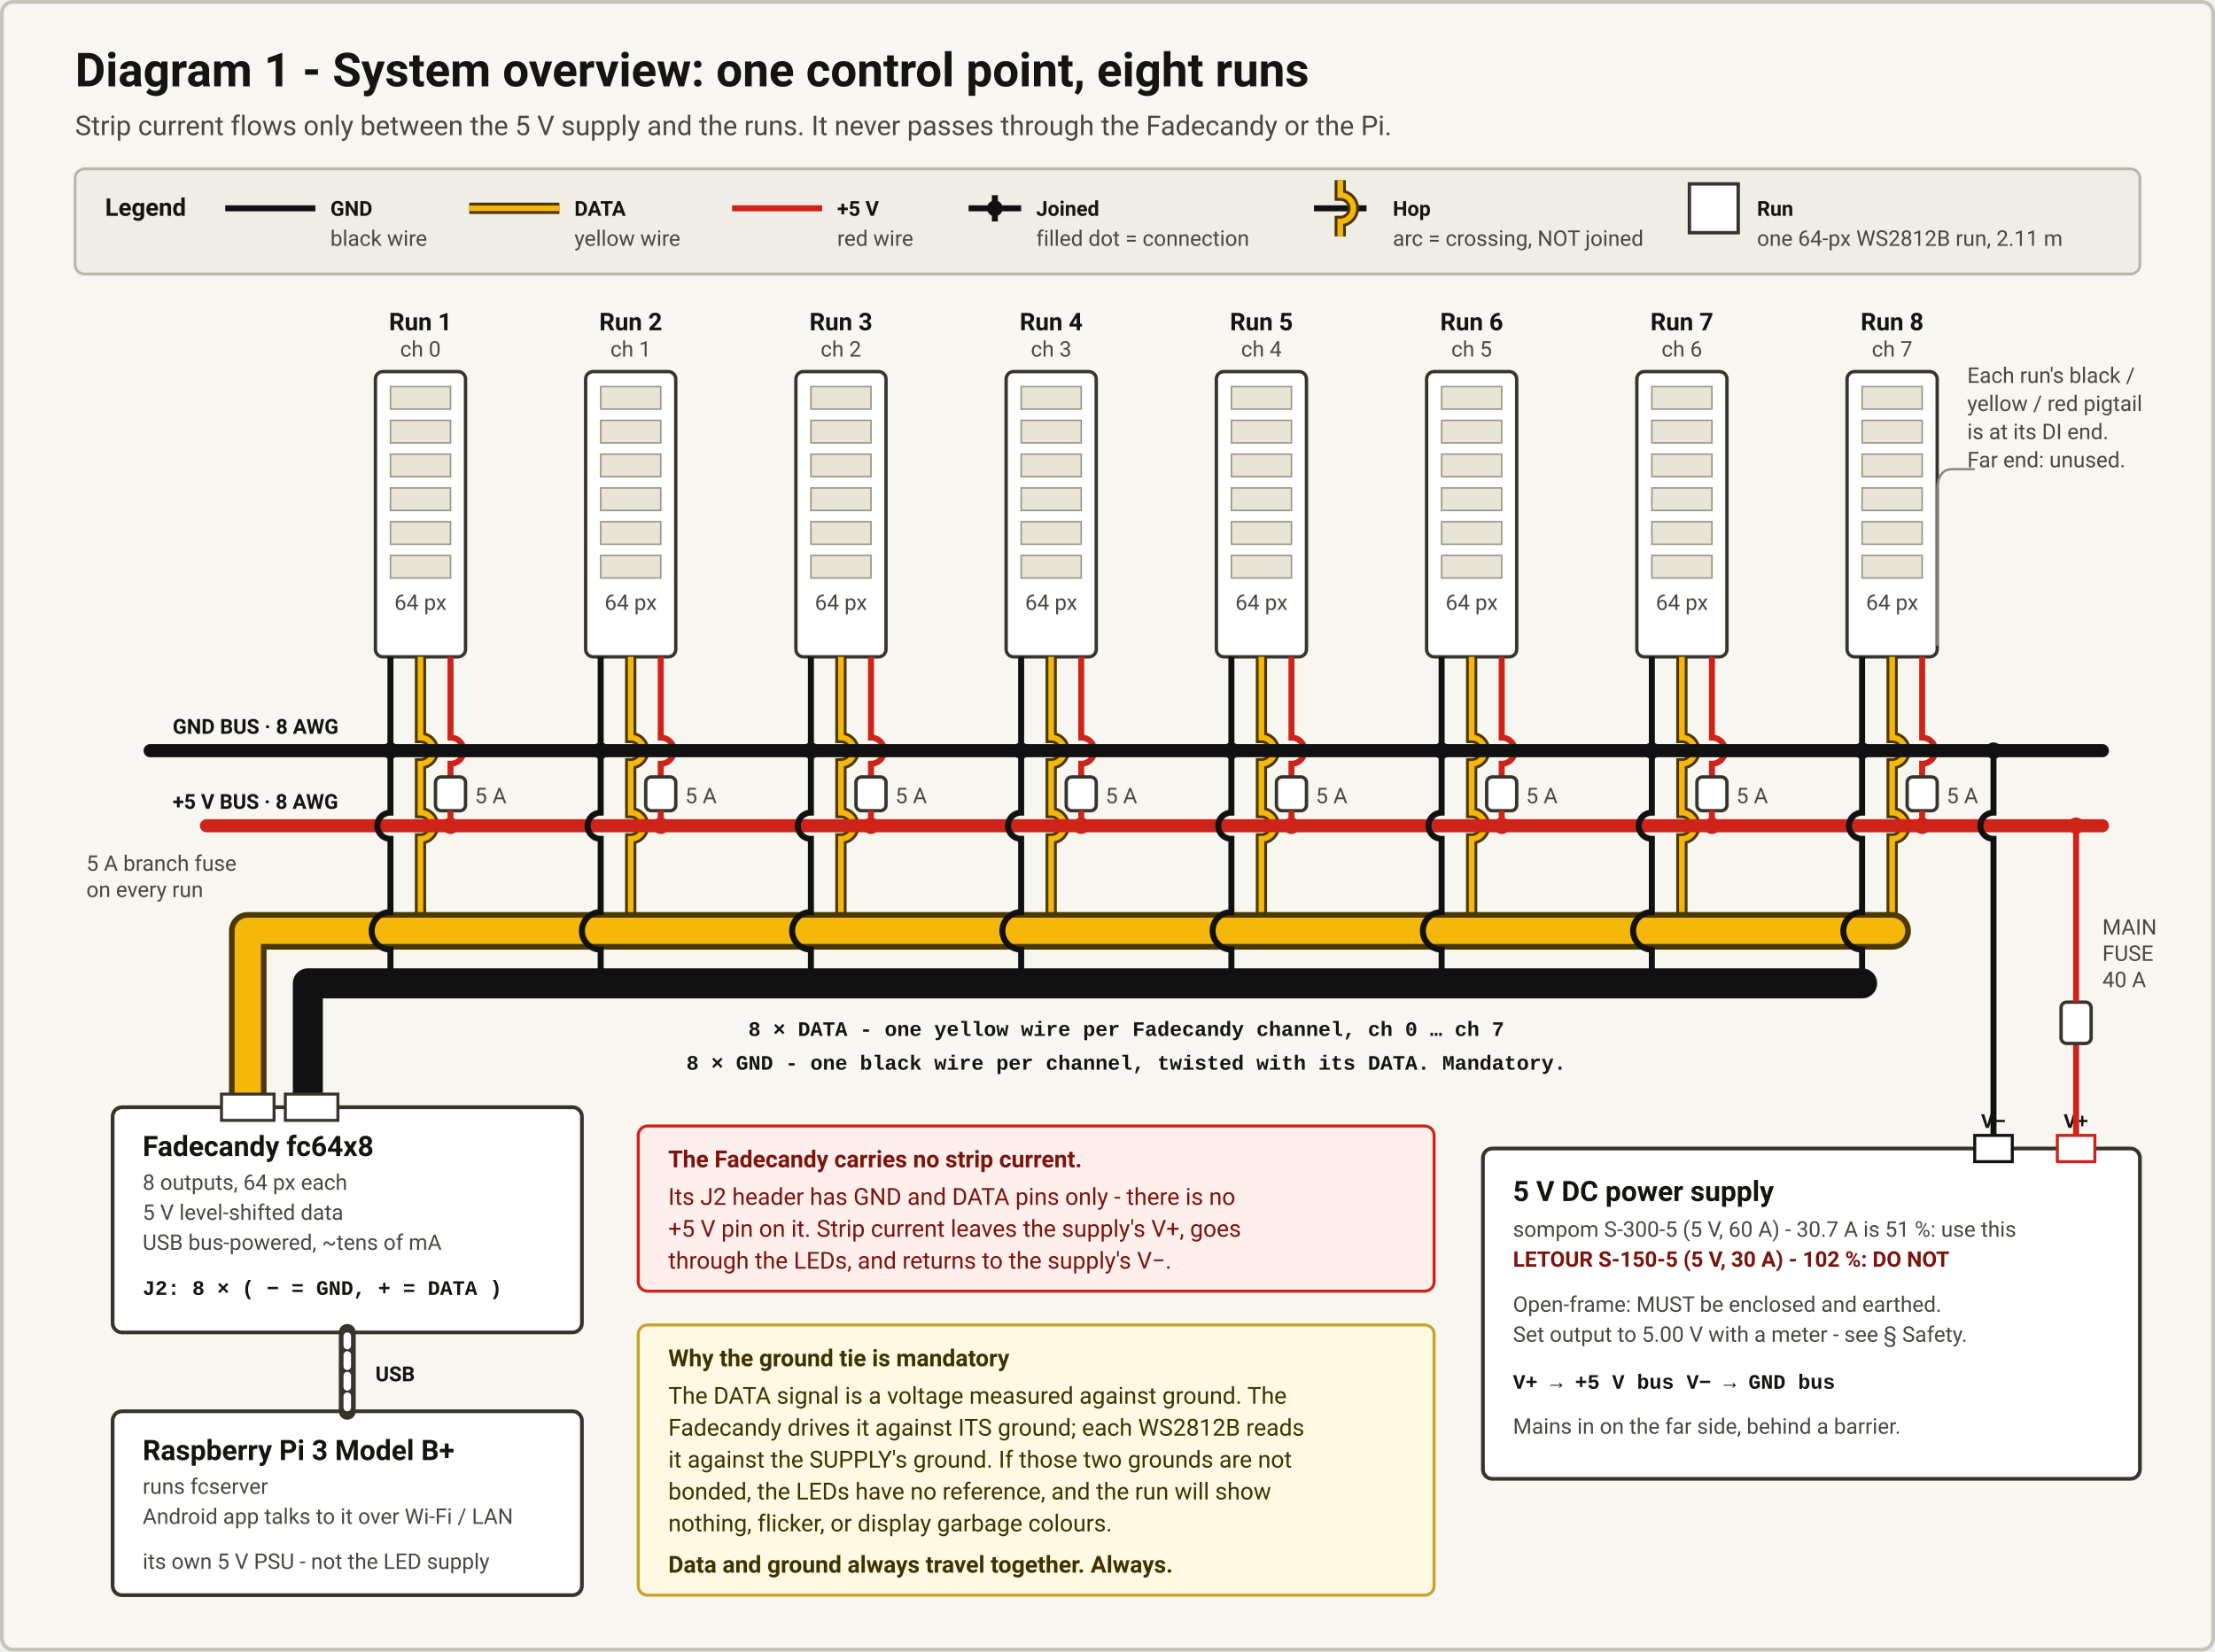
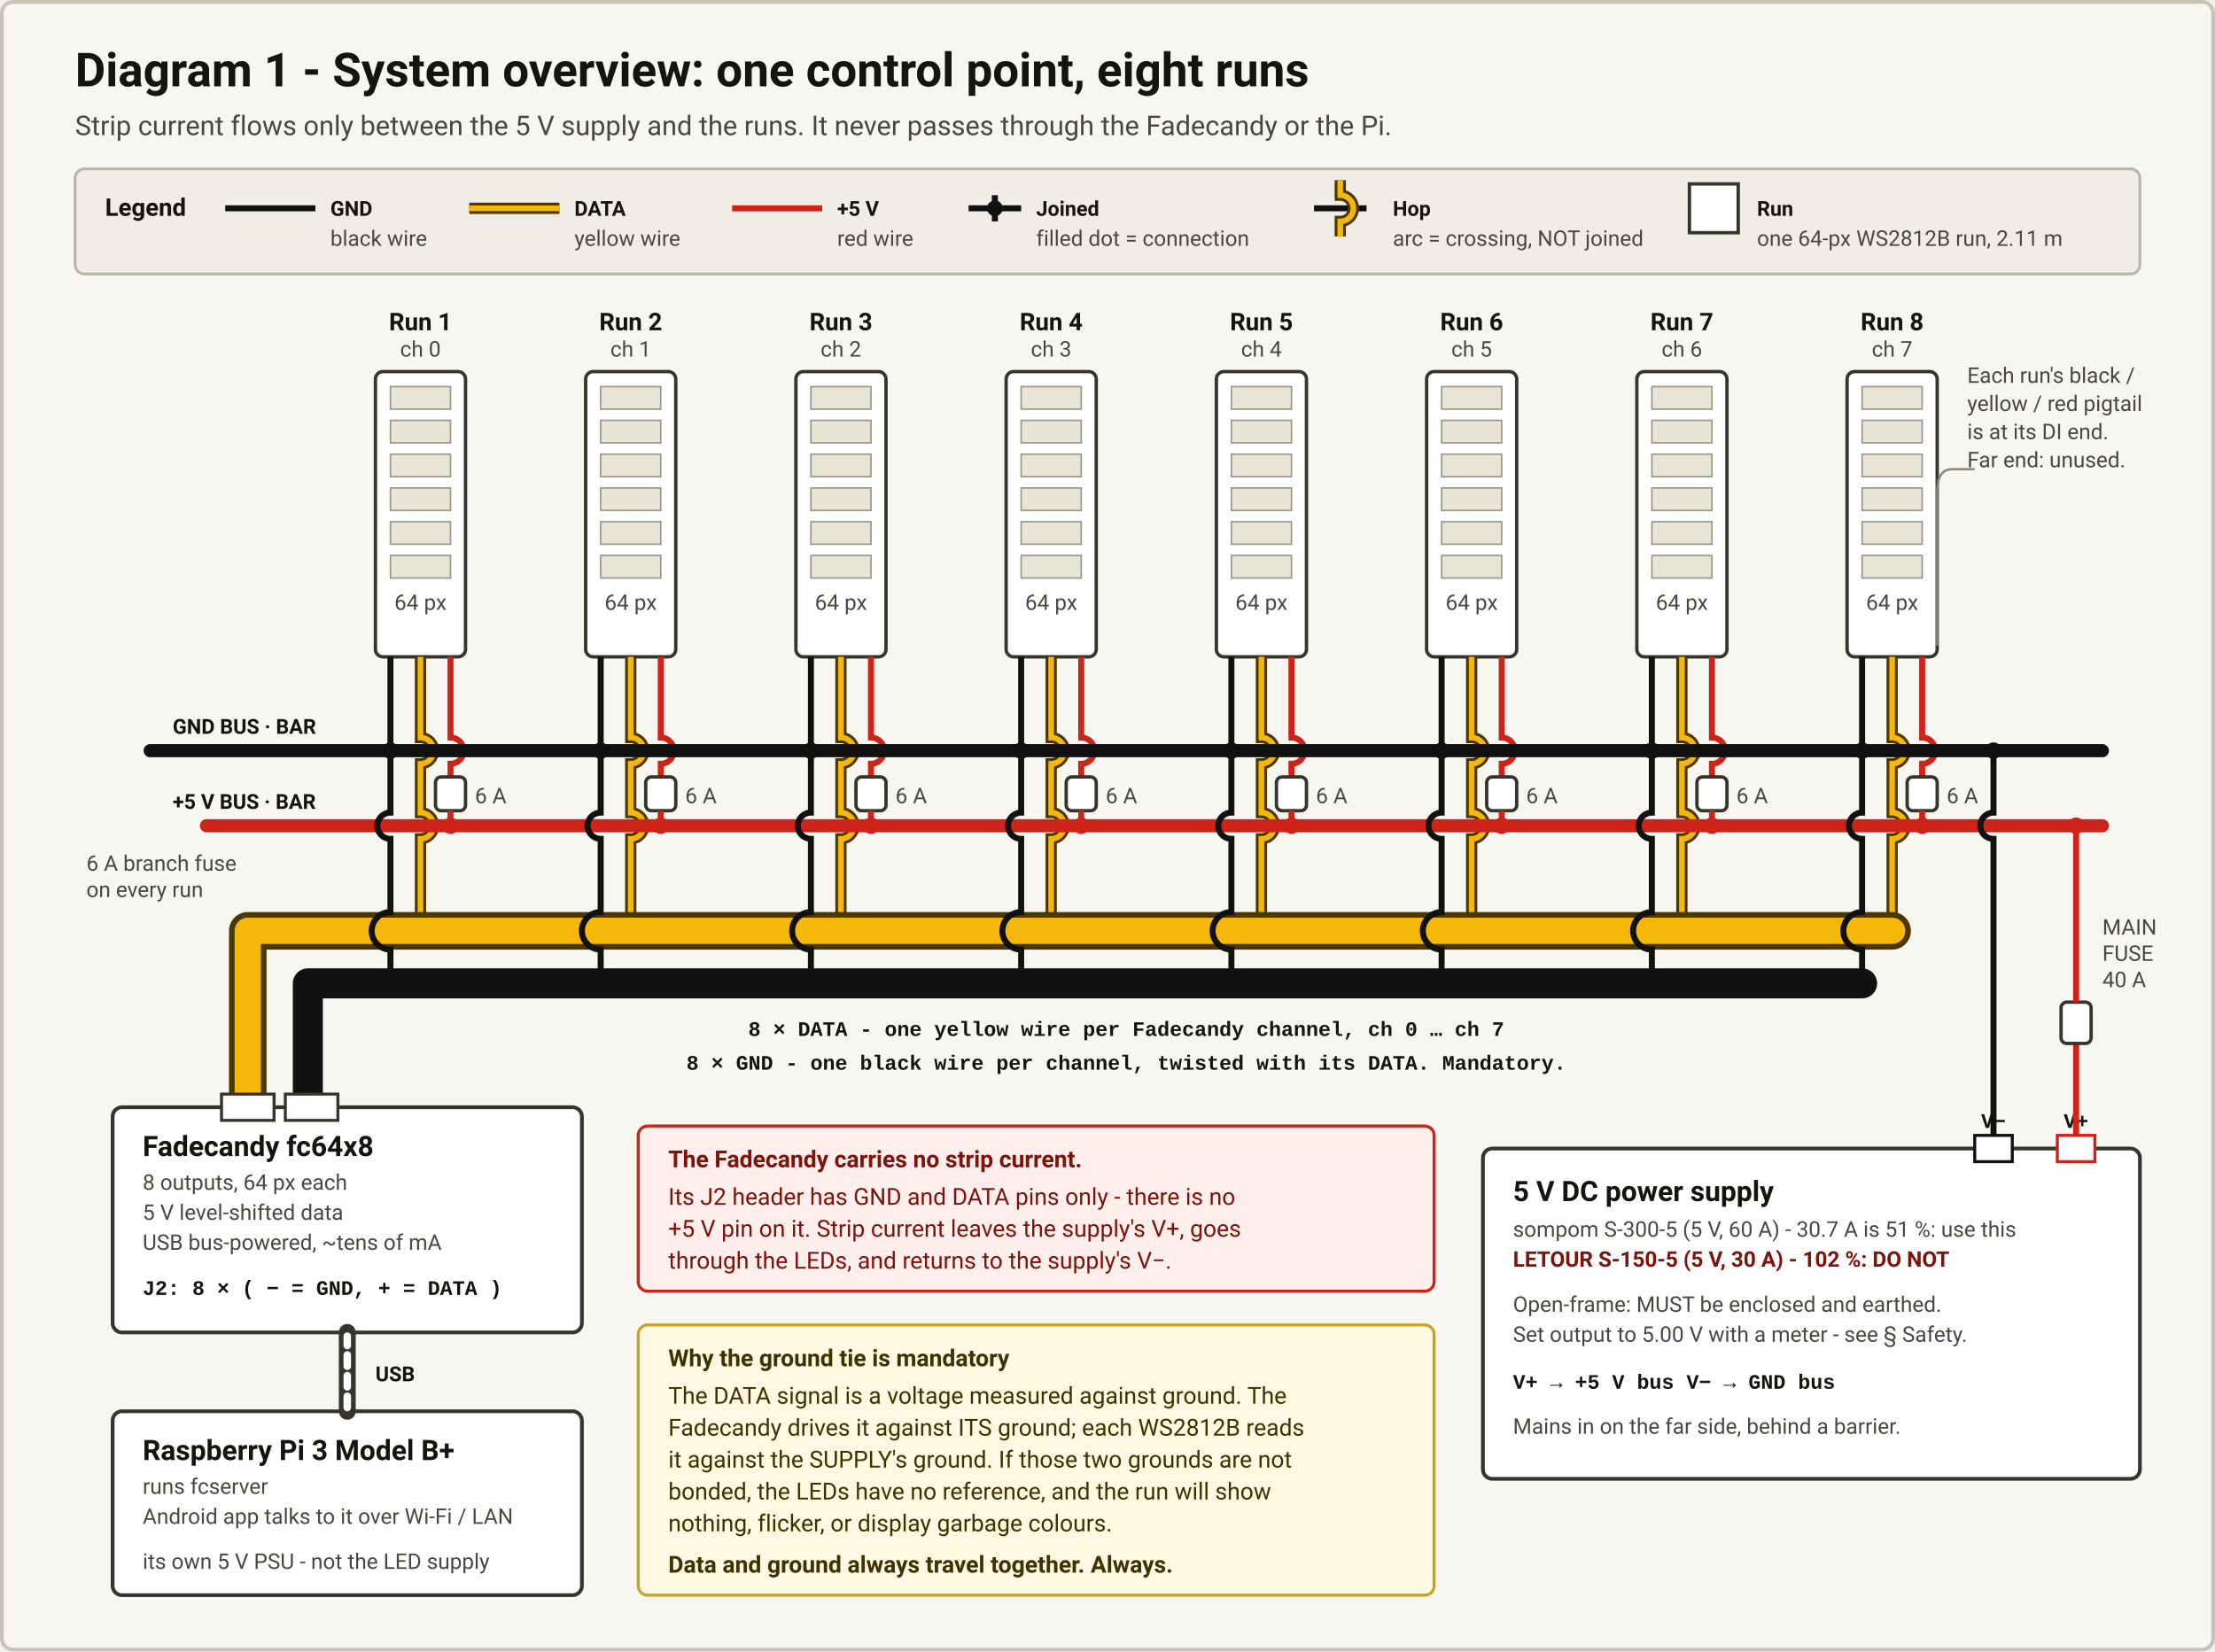
<svg xmlns="http://www.w3.org/2000/svg" viewBox="0 0 1180 880" width="1180" height="880" role="img" aria-labelledby="t1 d1">
  <style>
    .bg      { fill:#F7F6F1; stroke:#C7C3B8; stroke-width:2; }
    .ttl     { font:700 25px ui-sans-serif,system-ui,'Segoe UI',Roboto,Helvetica,Arial,sans-serif; fill:#15140F; }
    .sub     { font:400 14.5px ui-sans-serif,system-ui,'Segoe UI',Roboto,Helvetica,Arial,sans-serif; fill:#4A4740; }
    .lbl     { font:600 13px ui-sans-serif,system-ui,'Segoe UI',Roboto,Helvetica,Arial,sans-serif; fill:#15140F; }
    .lbls    { font:400 11.5px ui-sans-serif,system-ui,'Segoe UI',Roboto,Helvetica,Arial,sans-serif; fill:#4A4740; }
    .wlbl    { font:700 11px ui-sans-serif,system-ui,'Segoe UI',Roboto,Helvetica,Arial,sans-serif; fill:#15140F; }
    .boxttl  { font:700 15px ui-sans-serif,system-ui,'Segoe UI',Roboto,Helvetica,Arial,sans-serif; fill:#15140F; }
    .mono    { font:600 11px ui-monospace,'SFMono-Regular',Consolas,'Liberation Mono',monospace; fill:#15140F; }

    .box     { fill:#FFFFFF; stroke:#37342C; stroke-width:2; }
    .fuse    { fill:#FFFFFF; stroke:#37342C; stroke-width:1.8; }
    .panel   { fill:#EFEDE5; stroke:#B9B5A8; stroke-width:1.5; }
    .strip   { fill:#FFFFFF; stroke:#37342C; stroke-width:1.8; }
    .led     { fill:#E8E4D6; stroke:#9A9587; stroke-width:0.8; }

    .gnd     { stroke:#111111; stroke-width:3.2; fill:none; }
    .pwr     { stroke:#CE2318; stroke-width:3.2; fill:none; }
    .datc    { stroke:#4A3800; stroke-width:6;   fill:none; }
    .dat     { stroke:#F5B70A; stroke-width:3;   fill:none; }

    .busg    { stroke:#111111; stroke-width:7; fill:none; stroke-linecap:round; }
    .busp    { stroke:#CE2318; stroke-width:7; fill:none; stroke-linecap:round; }

    .bandc   { stroke:#4A3800; stroke-width:20; fill:none; stroke-linejoin:round; stroke-linecap:round; }
    .band    { stroke:#F5B70A; stroke-width:14; fill:none; stroke-linejoin:round; stroke-linecap:round; }
    .bandg   { stroke:#111111; stroke-width:16; fill:none; stroke-linejoin:round; stroke-linecap:round; }

    .usbc    { stroke:#37342C; stroke-width:9; fill:none; stroke-linecap:round; }
    .usb     { stroke:#FFFFFF; stroke-width:4; fill:none; stroke-linecap:round; stroke-dasharray:6 5; }

    .dot     { fill:#111111; }
    .dotr    { fill:#CE2318; }
    .note    { fill:#FFF9E3; stroke:#C9A227; stroke-width:1.6; }
    .notet   { font:600 12.5px ui-sans-serif,system-ui,'Segoe UI',Roboto,Helvetica,Arial,sans-serif; fill:#3D3200; }
    .warn    { fill:#FFEFEC; stroke:#CE2318; stroke-width:1.6; }
    .warnt   { font:600 12.5px ui-sans-serif,system-ui,'Segoe UI',Roboto,Helvetica,Arial,sans-serif; fill:#7A140C; }
  </style>
  <rect class="bg" x="1" y="1" width="1178" height="878" rx="6" />
  <text class="ttl" x="40" y="46">Diagram 1 - System overview: one control point, eight runs</text>
  <text class="sub" x="40" y="72">Strip current flows only between the 5 V supply and the runs. It never passes through the Fadecandy or the Pi.</text>
  <rect class="panel" x="40" y="90" width="1100" height="56" rx="5" />
  <text class="lbl" x="56" y="115">Legend</text>
  <path class="gnd" d="M 120 111 H 168" />
  <text class="wlbl" x="176" y="115">GND</text>
  <text class="lbls" x="176" y="131">black wire</text>
  <path class="datc" d="M 250 111 H 298" />
  <path class="dat" d="M 250 111 H 298" />
  <text class="wlbl" x="306" y="115">DATA</text>
  <text class="lbls" x="306" y="131">yellow wire</text>
  <path class="pwr" d="M 390 111 H 438" />
  <text class="wlbl" x="446" y="115">+5 V</text>
  <text class="lbls" x="446" y="131">red wire</text>
  <path class="gnd" d="M 530 104 V 118" />
  <path class="gnd" d="M 516 111 H 544" />
  <circle class="dot" cx="530" cy="111" r="4.2" />
  <text class="wlbl" x="552" y="115">Joined</text>
  <text class="lbls" x="552" y="131">filled dot = connection</text>
  <path class="gnd" d="M 700 111 H 728" />
  <path class="datc" d="M 714 96 V 104 A 7 7 0 0 1 714 118 V 126" />
  <path class="dat" d="M 714 96 V 104 A 7 7 0 0 1 714 118 V 126" />
  <text class="wlbl" x="742" y="115">Hop</text>
  <text class="lbls" x="742" y="131">arc = crossing, NOT joined</text>
  <rect x="900" y="98" width="26" height="26" class="strip" />
  <text class="wlbl" x="936" y="115">Run</text>
  <text class="lbls" x="936" y="131">one 64-px WS2812B run, 2.11 m</text>
  <g>
    <text class="lbl" x="224" y="176" text-anchor="middle">Run 1</text>
    <text class="lbls" x="224" y="190" text-anchor="middle">ch 0</text>
    <rect class="strip" x="200" y="198" width="48" height="152" rx="4" />
    <text class="lbl" x="336" y="176" text-anchor="middle">Run 2</text>
    <text class="lbls" x="336" y="190" text-anchor="middle">ch 1</text>
    <rect class="strip" x="312" y="198" width="48" height="152" rx="4" />
    <text class="lbl" x="448" y="176" text-anchor="middle">Run 3</text>
    <text class="lbls" x="448" y="190" text-anchor="middle">ch 2</text>
    <rect class="strip" x="424" y="198" width="48" height="152" rx="4" />
    <text class="lbl" x="560" y="176" text-anchor="middle">Run 4</text>
    <text class="lbls" x="560" y="190" text-anchor="middle">ch 3</text>
    <rect class="strip" x="536" y="198" width="48" height="152" rx="4" />
    <text class="lbl" x="672" y="176" text-anchor="middle">Run 5</text>
    <text class="lbls" x="672" y="190" text-anchor="middle">ch 4</text>
    <rect class="strip" x="648" y="198" width="48" height="152" rx="4" />
    <text class="lbl" x="784" y="176" text-anchor="middle">Run 6</text>
    <text class="lbls" x="784" y="190" text-anchor="middle">ch 5</text>
    <rect class="strip" x="760" y="198" width="48" height="152" rx="4" />
    <text class="lbl" x="896" y="176" text-anchor="middle">Run 7</text>
    <text class="lbls" x="896" y="190" text-anchor="middle">ch 6</text>
    <rect class="strip" x="872" y="198" width="48" height="152" rx="4" />
    <text class="lbl" x="1008" y="176" text-anchor="middle">Run 8</text>
    <text class="lbls" x="1008" y="190" text-anchor="middle">ch 7</text>
    <rect class="strip" x="984" y="198" width="48" height="152" rx="4" />
  </g>
  <g>
    <g>
      <rect class="led" x="208" y="206" width="32" height="12" />
      <rect class="led" x="208" y="224" width="32" height="12" />
      <rect class="led" x="208" y="242" width="32" height="12" />
      <rect class="led" x="208" y="260" width="32" height="12" />
      <rect class="led" x="208" y="278" width="32" height="12" />
      <rect class="led" x="208" y="296" width="32" height="12" />
      <text class="lbls" x="224" y="325" text-anchor="middle">64 px</text>
    </g>
    <g>
      <rect class="led" x="320" y="206" width="32" height="12" />
      <rect class="led" x="320" y="224" width="32" height="12" />
      <rect class="led" x="320" y="242" width="32" height="12" />
      <rect class="led" x="320" y="260" width="32" height="12" />
      <rect class="led" x="320" y="278" width="32" height="12" />
      <rect class="led" x="320" y="296" width="32" height="12" />
      <text class="lbls" x="336" y="325" text-anchor="middle">64 px</text>
    </g>
    <g>
      <rect class="led" x="432" y="206" width="32" height="12" />
      <rect class="led" x="432" y="224" width="32" height="12" />
      <rect class="led" x="432" y="242" width="32" height="12" />
      <rect class="led" x="432" y="260" width="32" height="12" />
      <rect class="led" x="432" y="278" width="32" height="12" />
      <rect class="led" x="432" y="296" width="32" height="12" />
      <text class="lbls" x="448" y="325" text-anchor="middle">64 px</text>
    </g>
    <g>
      <rect class="led" x="544" y="206" width="32" height="12" />
      <rect class="led" x="544" y="224" width="32" height="12" />
      <rect class="led" x="544" y="242" width="32" height="12" />
      <rect class="led" x="544" y="260" width="32" height="12" />
      <rect class="led" x="544" y="278" width="32" height="12" />
      <rect class="led" x="544" y="296" width="32" height="12" />
      <text class="lbls" x="560" y="325" text-anchor="middle">64 px</text>
    </g>
    <g>
      <rect class="led" x="656" y="206" width="32" height="12" />
      <rect class="led" x="656" y="224" width="32" height="12" />
      <rect class="led" x="656" y="242" width="32" height="12" />
      <rect class="led" x="656" y="260" width="32" height="12" />
      <rect class="led" x="656" y="278" width="32" height="12" />
      <rect class="led" x="656" y="296" width="32" height="12" />
      <text class="lbls" x="672" y="325" text-anchor="middle">64 px</text>
    </g>
    <g>
      <rect class="led" x="768" y="206" width="32" height="12" />
      <rect class="led" x="768" y="224" width="32" height="12" />
      <rect class="led" x="768" y="242" width="32" height="12" />
      <rect class="led" x="768" y="260" width="32" height="12" />
      <rect class="led" x="768" y="278" width="32" height="12" />
      <rect class="led" x="768" y="296" width="32" height="12" />
      <text class="lbls" x="784" y="325" text-anchor="middle">64 px</text>
    </g>
    <g>
      <rect class="led" x="880" y="206" width="32" height="12" />
      <rect class="led" x="880" y="224" width="32" height="12" />
      <rect class="led" x="880" y="242" width="32" height="12" />
      <rect class="led" x="880" y="260" width="32" height="12" />
      <rect class="led" x="880" y="278" width="32" height="12" />
      <rect class="led" x="880" y="296" width="32" height="12" />
      <text class="lbls" x="896" y="325" text-anchor="middle">64 px</text>
    </g>
    <g>
      <rect class="led" x="992" y="206" width="32" height="12" />
      <rect class="led" x="992" y="224" width="32" height="12" />
      <rect class="led" x="992" y="242" width="32" height="12" />
      <rect class="led" x="992" y="260" width="32" height="12" />
      <rect class="led" x="992" y="278" width="32" height="12" />
      <rect class="led" x="992" y="296" width="32" height="12" />
      <text class="lbls" x="1008" y="325" text-anchor="middle">64 px</text>
    </g>
  </g>
  <g>
    <path class="gnd" d="M 208 350 V 400" />
    <path class="gnd" d="M 320 350 V 400" />
    <path class="gnd" d="M 432 350 V 400" />
    <path class="gnd" d="M 544 350 V 400" />
    <path class="gnd" d="M 656 350 V 400" />
    <path class="gnd" d="M 768 350 V 400" />
    <path class="gnd" d="M 880 350 V 400" />
    <path class="gnd" d="M 992 350 V 400" />
    <path class="pwr" d="M 240 350 V 393 A 7 7 0 0 1 240 407 V 414" />
    <rect class="fuse" x="232" y="414" width="16" height="18" rx="3" />
    <path class="pwr" d="M 240 432 V 440" />
-     <text class="lbls" x="253" y="428">5 A</text>
+     <text class="lbls" x="253" y="428">6 A</text>
    <path class="pwr" d="M 352 350 V 393 A 7 7 0 0 1 352 407 V 414" />
    <rect class="fuse" x="344" y="414" width="16" height="18" rx="3" />
    <path class="pwr" d="M 352 432 V 440" />
-     <text class="lbls" x="365" y="428">5 A</text>
+     <text class="lbls" x="365" y="428">6 A</text>
    <path class="pwr" d="M 464 350 V 393 A 7 7 0 0 1 464 407 V 414" />
    <rect class="fuse" x="456" y="414" width="16" height="18" rx="3" />
    <path class="pwr" d="M 464 432 V 440" />
-     <text class="lbls" x="477" y="428">5 A</text>
+     <text class="lbls" x="477" y="428">6 A</text>
    <path class="pwr" d="M 576 350 V 393 A 7 7 0 0 1 576 407 V 414" />
    <rect class="fuse" x="568" y="414" width="16" height="18" rx="3" />
    <path class="pwr" d="M 576 432 V 440" />
-     <text class="lbls" x="589" y="428">5 A</text>
+     <text class="lbls" x="589" y="428">6 A</text>
    <path class="pwr" d="M 688 350 V 393 A 7 7 0 0 1 688 407 V 414" />
    <rect class="fuse" x="680" y="414" width="16" height="18" rx="3" />
    <path class="pwr" d="M 688 432 V 440" />
-     <text class="lbls" x="701" y="428">5 A</text>
+     <text class="lbls" x="701" y="428">6 A</text>
    <path class="pwr" d="M 800 350 V 393 A 7 7 0 0 1 800 407 V 414" />
    <rect class="fuse" x="792" y="414" width="16" height="18" rx="3" />
    <path class="pwr" d="M 800 432 V 440" />
-     <text class="lbls" x="813" y="428">5 A</text>
+     <text class="lbls" x="813" y="428">6 A</text>
    <path class="pwr" d="M 912 350 V 393 A 7 7 0 0 1 912 407 V 414" />
    <rect class="fuse" x="904" y="414" width="16" height="18" rx="3" />
    <path class="pwr" d="M 912 432 V 440" />
-     <text class="lbls" x="925" y="428">5 A</text>
+     <text class="lbls" x="925" y="428">6 A</text>
    <path class="pwr" d="M 1024 350 V 393 A 7 7 0 0 1 1024 407 V 414" />
    <rect class="fuse" x="1016" y="414" width="16" height="18" rx="3" />
    <path class="pwr" d="M 1024 432 V 440" />
-     <text class="lbls" x="1037" y="428">5 A</text>
+     <text class="lbls" x="1037" y="428">6 A</text>
    <g>
      <path class="datc" d="M 224 350 V 393 A 7 7 0 0 1 224 407 V 433 A 7 7 0 0 1 224 447 V 496" />
      <path class="dat" d="M 224 350 V 393 A 7 7 0 0 1 224 407 V 433 A 7 7 0 0 1 224 447 V 496" />
      <path class="datc" d="M 336 350 V 393 A 7 7 0 0 1 336 407 V 433 A 7 7 0 0 1 336 447 V 496" />
      <path class="dat" d="M 336 350 V 393 A 7 7 0 0 1 336 407 V 433 A 7 7 0 0 1 336 447 V 496" />
      <path class="datc" d="M 448 350 V 393 A 7 7 0 0 1 448 407 V 433 A 7 7 0 0 1 448 447 V 496" />
      <path class="dat" d="M 448 350 V 393 A 7 7 0 0 1 448 407 V 433 A 7 7 0 0 1 448 447 V 496" />
      <path class="datc" d="M 560 350 V 393 A 7 7 0 0 1 560 407 V 433 A 7 7 0 0 1 560 447 V 496" />
      <path class="dat" d="M 560 350 V 393 A 7 7 0 0 1 560 407 V 433 A 7 7 0 0 1 560 447 V 496" />
      <path class="datc" d="M 672 350 V 393 A 7 7 0 0 1 672 407 V 433 A 7 7 0 0 1 672 447 V 496" />
      <path class="dat" d="M 672 350 V 393 A 7 7 0 0 1 672 407 V 433 A 7 7 0 0 1 672 447 V 496" />
      <path class="datc" d="M 784 350 V 393 A 7 7 0 0 1 784 407 V 433 A 7 7 0 0 1 784 447 V 496" />
      <path class="dat" d="M 784 350 V 393 A 7 7 0 0 1 784 407 V 433 A 7 7 0 0 1 784 447 V 496" />
      <path class="datc" d="M 896 350 V 393 A 7 7 0 0 1 896 407 V 433 A 7 7 0 0 1 896 447 V 496" />
      <path class="dat" d="M 896 350 V 393 A 7 7 0 0 1 896 407 V 433 A 7 7 0 0 1 896 447 V 496" />
      <path class="datc" d="M 1008 350 V 393 A 7 7 0 0 1 1008 407 V 433 A 7 7 0 0 1 1008 447 V 496" />
      <path class="dat" d="M 1008 350 V 393 A 7 7 0 0 1 1008 407 V 433 A 7 7 0 0 1 1008 447 V 496" />
    </g>
  </g>
  <path d="M 1052 250 H 1040 Q 1032 250 1032 262 V 344" fill="none" stroke="#8A857A" stroke-width="1.2" />
  <text class="lbls" x="1048" y="204">Each run's black /</text>
  <text class="lbls" x="1048" y="219">yellow / red pigtail</text>
  <text class="lbls" x="1048" y="234">is at its DI end.</text>
  <text class="lbls" x="1048" y="249">Far end: unused.</text>
  <path class="busg" d="M 80 400 H 1120" />
  <path class="busp" d="M 110 440 H 1120" />
  <g>
    <circle class="dot" cx="208" cy="400" r="4.4" />
    <circle class="dot" cx="320" cy="400" r="4.4" />
    <circle class="dot" cx="432" cy="400" r="4.4" />
    <circle class="dot" cx="544" cy="400" r="4.4" />
    <circle class="dot" cx="656" cy="400" r="4.4" />
    <circle class="dot" cx="768" cy="400" r="4.4" />
    <circle class="dot" cx="880" cy="400" r="4.4" />
    <circle class="dot" cx="992" cy="400" r="4.4" />
    <circle class="dotr" cx="240" cy="440" r="4.4" />
    <circle class="dotr" cx="352" cy="440" r="4.4" />
    <circle class="dotr" cx="464" cy="440" r="4.4" />
    <circle class="dotr" cx="576" cy="440" r="4.4" />
    <circle class="dotr" cx="688" cy="440" r="4.4" />
    <circle class="dotr" cx="800" cy="440" r="4.4" />
    <circle class="dotr" cx="912" cy="440" r="4.4" />
    <circle class="dotr" cx="1024" cy="440" r="4.4" />
  </g>
-   <text class="wlbl" x="92" y="391">GND BUS · 8 AWG</text>
-   <text class="wlbl" x="92" y="431">+5 V BUS · 8 AWG</text>
-   <text class="lbls" x="46" y="464">5 A branch fuse</text>
+   <text class="wlbl" x="92" y="391">GND BUS · BAR</text>
+   <text class="wlbl" x="92" y="431">+5 V BUS · BAR</text>
+   <text class="lbls" x="46" y="464">6 A branch fuse</text>
  <text class="lbls" x="46" y="478">on every run</text>
  <path class="bandc" d="M 1008 496 H 132 V 585" />
  <path class="band" d="M 1008 496 H 132 V 585" />
  <g>
    <path class="gnd" d="M 208 400 V 433 A 7 7 0 0 0 208 447 V 486 A 10 10 0 0 0 208 506 V 524" />
    <path class="gnd" d="M 320 400 V 433 A 7 7 0 0 0 320 447 V 486 A 10 10 0 0 0 320 506 V 524" />
    <path class="gnd" d="M 432 400 V 433 A 7 7 0 0 0 432 447 V 486 A 10 10 0 0 0 432 506 V 524" />
    <path class="gnd" d="M 544 400 V 433 A 7 7 0 0 0 544 447 V 486 A 10 10 0 0 0 544 506 V 524" />
    <path class="gnd" d="M 656 400 V 433 A 7 7 0 0 0 656 447 V 486 A 10 10 0 0 0 656 506 V 524" />
    <path class="gnd" d="M 768 400 V 433 A 7 7 0 0 0 768 447 V 486 A 10 10 0 0 0 768 506 V 524" />
    <path class="gnd" d="M 880 400 V 433 A 7 7 0 0 0 880 447 V 486 A 10 10 0 0 0 880 506 V 524" />
    <path class="gnd" d="M 992 400 V 433 A 7 7 0 0 0 992 447 V 486 A 10 10 0 0 0 992 506 V 524" />
  </g>
  <path class="bandg" d="M 992 524 H 164 V 585" />
  <text class="mono" x="600" y="552" text-anchor="middle">8 × DATA  -  one yellow wire per Fadecandy channel, ch 0 … ch 7</text>
  <text class="mono" x="600" y="570" text-anchor="middle">8 × GND  -  one black wire per channel, twisted with its DATA.  Mandatory.</text>
  <rect class="box" x="60" y="590" width="250" height="120" rx="5" />
  <text class="boxttl" x="76" y="616">Fadecandy fc64x8</text>
  <text class="lbls" x="76" y="634">8 outputs, 64 px each</text>
  <text class="lbls" x="76" y="650">5 V level-shifted data</text>
  <text class="lbls" x="76" y="666">USB bus-powered, ~tens of mA</text>
  <text class="mono" x="76" y="690">J2: 8 × ( − = GND, + = DATA )</text>
  <rect x="118" y="583" width="28" height="14" fill="#FFFFFF" stroke="#37342C" stroke-width="1.6" />
  <rect x="152" y="583" width="28" height="14" fill="#FFFFFF" stroke="#37342C" stroke-width="1.6" />
  <rect class="box" x="60" y="752" width="250" height="98" rx="5" />
  <text class="boxttl" x="76" y="778">Raspberry Pi 3 Model B+</text>
  <text class="lbls" x="76" y="796">runs fcserver</text>
  <text class="lbls" x="76" y="812">Android app talks to it over Wi-Fi / LAN</text>
  <text class="lbls" x="76" y="836">its own 5 V PSU - not the LED supply</text>
  <path class="usbc" d="M 185 752 V 710" />
  <path class="usb" d="M 185 750 V 712" />
  <text class="wlbl" x="200" y="736">USB</text>
  <rect class="box" x="790" y="612" width="350" height="176" rx="5" />
  <text class="boxttl" x="806" y="640">5 V DC power supply</text>
  <text class="lbls" x="806" y="659">sompom S-300-5 (5 V, 60 A) - 30.7 A is 51 %: use this</text>
  <text class="lbls" x="806" y="675" style="fill:#7A140C;font-weight:600">LETOUR S-150-5 (5 V, 30 A) - 102 %: DO NOT</text>
  <text class="lbls" x="806" y="699">Open-frame: MUST be enclosed and earthed.</text>
  <text class="lbls" x="806" y="715">Set output to 5.00 V with a meter - see § Safety.</text>
  <text class="mono" x="806" y="740">V+  → +5 V bus      V−  → GND bus</text>
  <text class="lbls" x="806" y="764">Mains in on the far side, behind a barrier.</text>
  <rect x="1052" y="605" width="20" height="14" fill="#FFFFFF" stroke="#111111" stroke-width="1.6" />
  <text class="mono" x="1062" y="601" text-anchor="middle">V−</text>
  <rect x="1096" y="605" width="20" height="14" fill="#FFFFFF" stroke="#CE2318" stroke-width="1.6" />
  <text class="mono" x="1106" y="601" text-anchor="middle">V+</text>
  <path class="gnd" d="M 1062 605 V 447 A 7 7 0 0 1 1062 433 V 400" />
  <circle class="dot" cx="1062" cy="400" r="4.4" />
  <path class="pwr" d="M 1106 605 V 556" />
  <rect class="fuse" x="1098" y="534" width="16" height="22" rx="3" />
  <path class="pwr" d="M 1106 534 V 440" />
  <text class="lbls" x="1120" y="498">MAIN</text>
  <text class="lbls" x="1120" y="512">FUSE</text>
  <text class="lbls" x="1120" y="526">40 A</text>
  <circle class="dotr" cx="1106" cy="440" r="4.4" />
  <rect class="warn" x="340" y="600" width="424" height="88" rx="5" />
  <text class="warnt" x="356" y="622">The Fadecandy carries no strip current.</text>
  <text class="warnt" x="356" y="642" style="font-weight:400">Its J2 header has GND and DATA pins only - there is no</text>
  <text class="warnt" x="356" y="659" style="font-weight:400">+5 V pin on it. Strip current leaves the supply's V+, goes</text>
  <text class="warnt" x="356" y="676" style="font-weight:400">through the LEDs, and returns to the supply's V−.</text>
  <rect class="note" x="340" y="706" width="424" height="144" rx="5" />
  <text class="notet" x="356" y="728">Why the ground tie is mandatory</text>
  <text class="notet" x="356" y="748" style="font-weight:400">The DATA signal is a voltage measured against ground. The</text>
  <text class="notet" x="356" y="765" style="font-weight:400">Fadecandy drives it against ITS ground; each WS2812B reads</text>
  <text class="notet" x="356" y="782" style="font-weight:400">it against the SUPPLY's ground. If those two grounds are not</text>
  <text class="notet" x="356" y="799" style="font-weight:400">bonded, the LEDs have no reference, and the run will show</text>
  <text class="notet" x="356" y="816" style="font-weight:400">nothing, flicker, or display garbage colours.</text>
  <text class="notet" x="356" y="838">Data and ground always travel together. Always.</text>
</svg>
